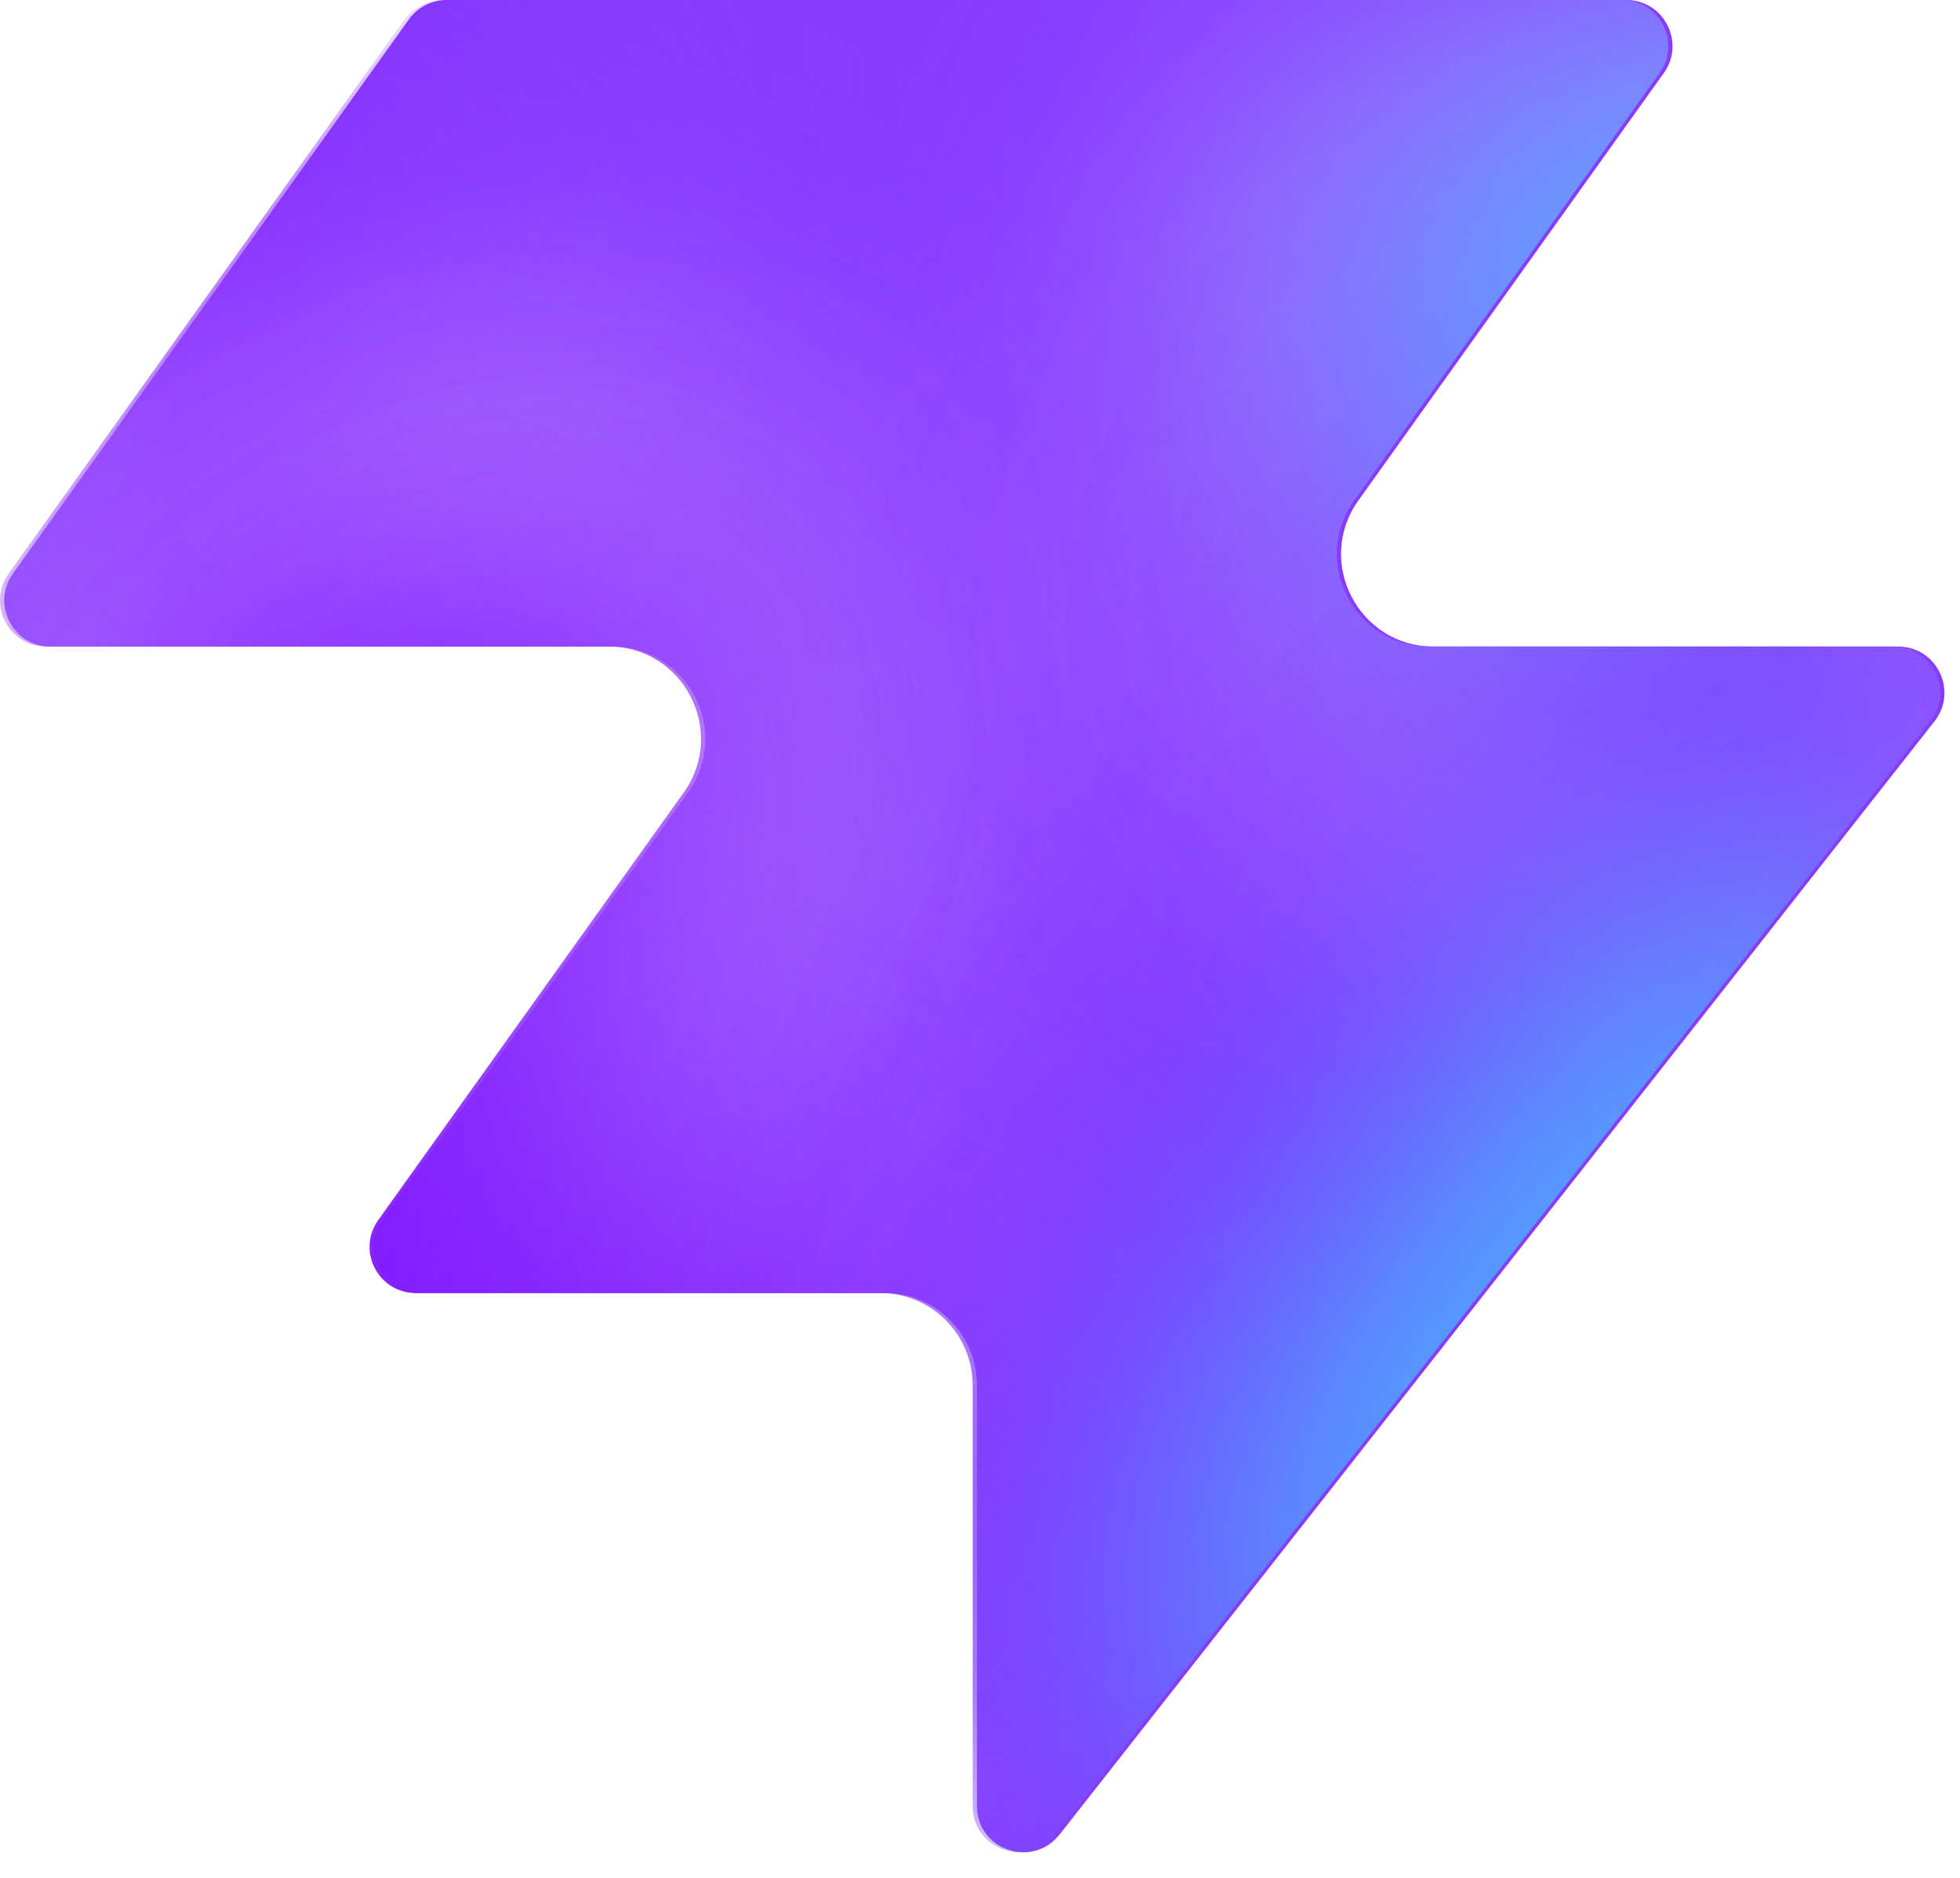
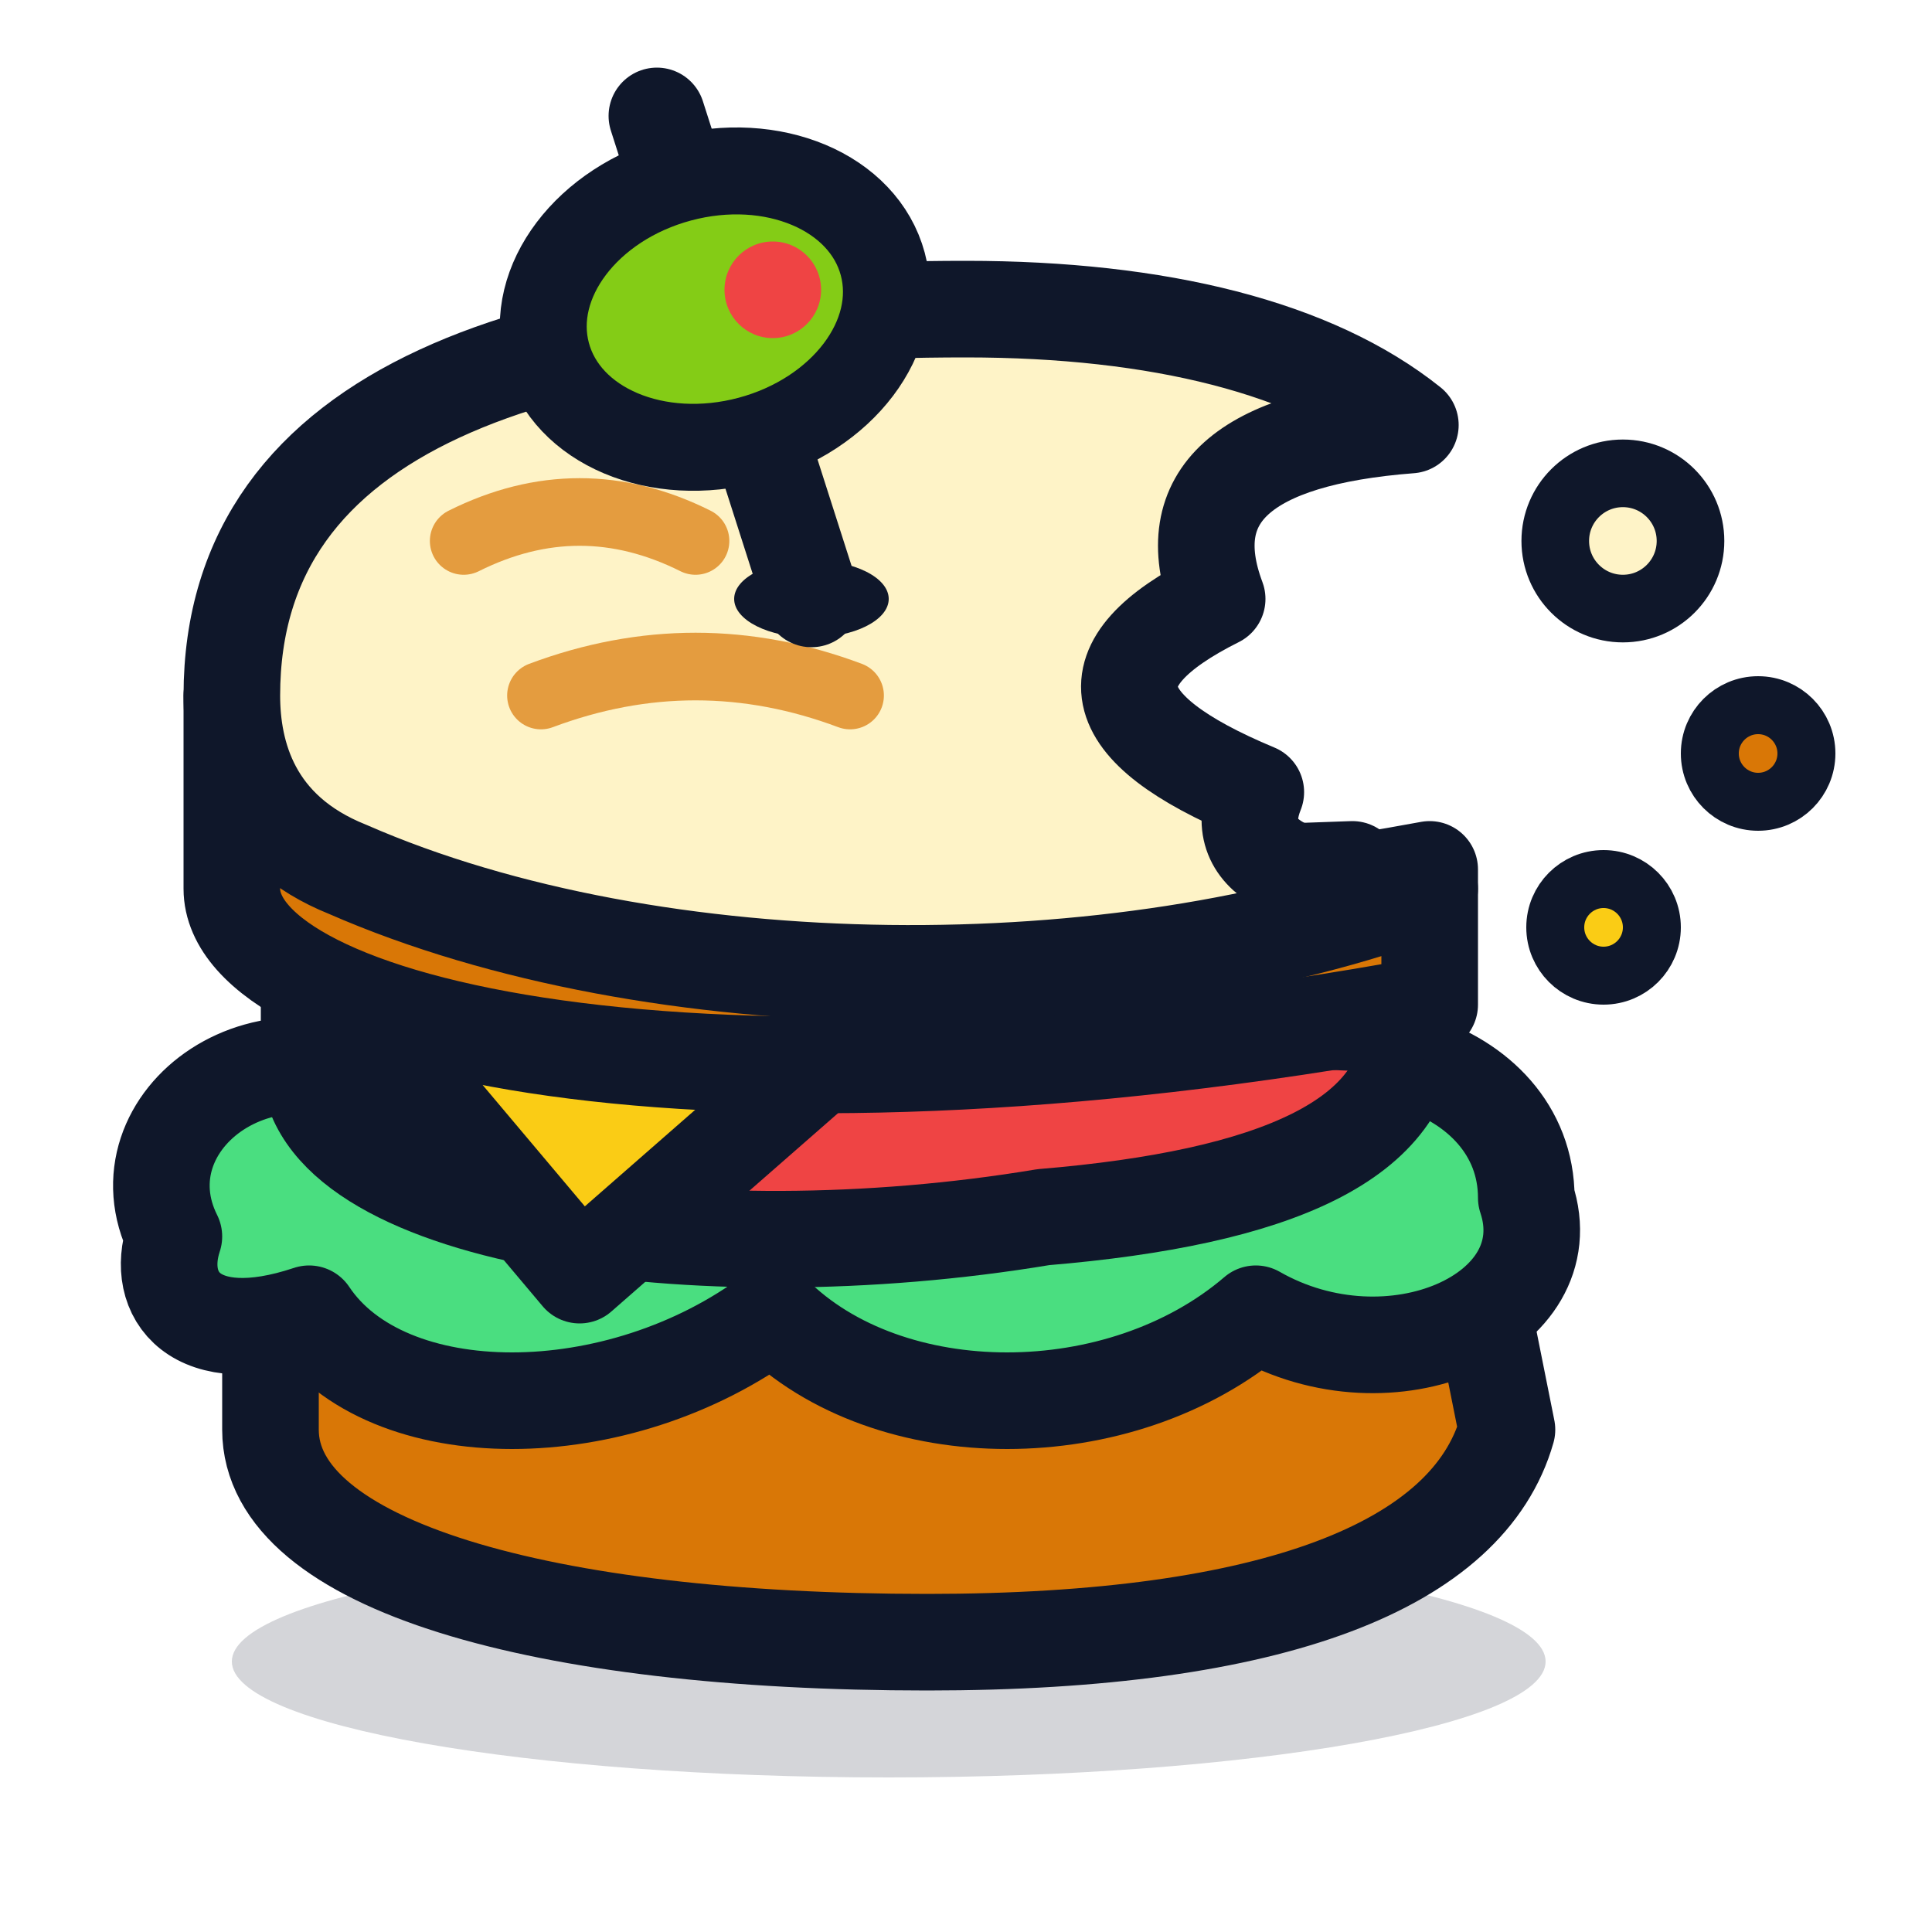
- <svg xmlns="http://www.w3.org/2000/svg" width="48" height="46" fill="none" viewBox="0 0 48 46">
-   <path fill="#863bff" d="M25.946 44.938c-.664.845-2.021.375-2.021-.698V33.937a2.26 2.26 0 0 0-2.262-2.262H10.287c-.92 0-1.456-1.04-.92-1.788l7.48-10.471c1.07-1.497 0-3.578-1.842-3.578H1.237c-.92 0-1.456-1.04-.92-1.788L10.013.474c.214-.297.556-.474.92-.474h28.894c.92 0 1.456 1.04.92 1.788l-7.48 10.471c-1.07 1.498 0 3.579 1.842 3.579h11.377c.943 0 1.473 1.088.89 1.83L25.947 44.94z" style="fill:#863bff;fill:color(display-p3 .525 .23 1);fill-opacity:1" />
-   <mask id="a" width="48" height="46" x="0" y="0" maskUnits="userSpaceOnUse" style="mask-type:alpha">
-     <path fill="#000" d="M25.842 44.938c-.664.844-2.021.375-2.021-.698V33.937a2.26 2.26 0 0 0-2.262-2.262H10.183c-.92 0-1.456-1.04-.92-1.788l7.48-10.471c1.07-1.498 0-3.579-1.842-3.579H1.133c-.92 0-1.456-1.04-.92-1.787L9.91.473c.214-.297.556-.474.92-.474h28.894c.92 0 1.456 1.04.92 1.788l-7.48 10.471c-1.07 1.498 0 3.578 1.842 3.578h11.377c.943 0 1.473 1.088.89 1.832L25.843 44.94z" style="fill:#000;fill-opacity:1" />
-   </mask>
-   <g mask="url(#a)">
-     <g filter="url(#b)">
-       <ellipse cx="5.508" cy="14.704" fill="#ede6ff" rx="5.508" ry="14.704" style="fill:#ede6ff;fill:color(display-p3 .927 .903 1);fill-opacity:1" transform="matrix(.00324 1 1 -.00324 -4.47 31.516)" />
-     </g>
-     <g filter="url(#c)">
-       <ellipse cx="10.399" cy="29.851" fill="#ede6ff" rx="10.399" ry="29.851" style="fill:#ede6ff;fill:color(display-p3 .927 .903 1);fill-opacity:1" transform="matrix(.00324 1 1 -.00324 -39.328 7.883)" />
-     </g>
-     <g filter="url(#d)">
-       <ellipse cx="5.508" cy="30.487" fill="#7e14ff" rx="5.508" ry="30.487" style="fill:#7e14ff;fill:color(display-p3 .492 .077 1);fill-opacity:1" transform="rotate(89.814 -25.913 -14.639)scale(1 -1)" />
-     </g>
-     <g filter="url(#e)">
-       <ellipse cx="5.508" cy="30.599" fill="#7e14ff" rx="5.508" ry="30.599" style="fill:#7e14ff;fill:color(display-p3 .492 .077 1);fill-opacity:1" transform="rotate(89.814 -32.644 -3.334)scale(1 -1)" />
-     </g>
-     <g filter="url(#f)">
-       <ellipse cx="5.508" cy="30.599" fill="#7e14ff" rx="5.508" ry="30.599" style="fill:#7e14ff;fill:color(display-p3 .492 .077 1);fill-opacity:1" transform="matrix(.00324 1 1 -.00324 -34.34 30.47)" />
-     </g>
-     <g filter="url(#g)">
-       <ellipse cx="14.072" cy="22.078" fill="#ede6ff" rx="14.072" ry="22.078" style="fill:#ede6ff;fill:color(display-p3 .927 .903 1);fill-opacity:1" transform="rotate(93.35 24.506 48.493)scale(-1 1)" />
-     </g>
-     <g filter="url(#h)">
-       <ellipse cx="3.47" cy="21.501" fill="#7e14ff" rx="3.47" ry="21.501" style="fill:#7e14ff;fill:color(display-p3 .492 .077 1);fill-opacity:1" transform="rotate(89.009 28.708 47.59)scale(-1 1)" />
-     </g>
-     <g filter="url(#i)">
-       <ellipse cx="3.47" cy="21.501" fill="#7e14ff" rx="3.47" ry="21.501" style="fill:#7e14ff;fill:color(display-p3 .492 .077 1);fill-opacity:1" transform="rotate(89.009 28.708 47.59)scale(-1 1)" />
-     </g>
-     <g filter="url(#j)">
-       <ellipse cx=".387" cy="8.972" fill="#7e14ff" rx="4.407" ry="29.108" style="fill:#7e14ff;fill:color(display-p3 .492 .077 1);fill-opacity:1" transform="rotate(39.51 .387 8.972)" />
-     </g>
-     <g filter="url(#k)">
-       <ellipse cx="47.523" cy="-6.092" fill="#7e14ff" rx="4.407" ry="29.108" style="fill:#7e14ff;fill:color(display-p3 .492 .077 1);fill-opacity:1" transform="rotate(37.892 47.523 -6.092)" />
-     </g>
-     <g filter="url(#l)">
-       <ellipse cx="41.412" cy="6.333" fill="#47bfff" rx="5.971" ry="9.665" style="fill:#47bfff;fill:color(display-p3 .28 .748 1);fill-opacity:1" transform="rotate(37.892 41.412 6.333)" />
-     </g>
-     <g filter="url(#m)">
-       <ellipse cx="-1.879" cy="38.332" fill="#7e14ff" rx="4.407" ry="29.108" style="fill:#7e14ff;fill:color(display-p3 .492 .077 1);fill-opacity:1" transform="rotate(37.892 -1.88 38.332)" />
-     </g>
-     <g filter="url(#n)">
-       <ellipse cx="-1.879" cy="38.332" fill="#7e14ff" rx="4.407" ry="29.108" style="fill:#7e14ff;fill:color(display-p3 .492 .077 1);fill-opacity:1" transform="rotate(37.892 -1.88 38.332)" />
-     </g>
-     <g filter="url(#o)">
-       <ellipse cx="35.651" cy="29.907" fill="#7e14ff" rx="4.407" ry="29.108" style="fill:#7e14ff;fill:color(display-p3 .492 .077 1);fill-opacity:1" transform="rotate(37.892 35.651 29.907)" />
-     </g>
-     <g filter="url(#p)">
-       <ellipse cx="38.418" cy="32.4" fill="#47bfff" rx="5.971" ry="15.297" style="fill:#47bfff;fill:color(display-p3 .28 .748 1);fill-opacity:1" transform="rotate(37.892 38.418 32.4)" />
-     </g>
-   </g>
-   <defs>
-     <filter id="b" width="60.045" height="41.654" x="-19.77" y="16.149" color-interpolation-filters="sRGB" filterUnits="userSpaceOnUse">
-       <feFlood flood-opacity="0" result="BackgroundImageFix" />
-       <feBlend in="SourceGraphic" in2="BackgroundImageFix" result="shape" />
-       <feGaussianBlur result="effect1_foregroundBlur_2002_17158" stdDeviation="7.659" />
-     </filter>
-     <filter id="c" width="90.34" height="51.437" x="-54.613" y="-7.533" color-interpolation-filters="sRGB" filterUnits="userSpaceOnUse">
-       <feFlood flood-opacity="0" result="BackgroundImageFix" />
-       <feBlend in="SourceGraphic" in2="BackgroundImageFix" result="shape" />
-       <feGaussianBlur result="effect1_foregroundBlur_2002_17158" stdDeviation="7.659" />
-     </filter>
-     <filter id="d" width="79.355" height="29.4" x="-49.64" y="2.03" color-interpolation-filters="sRGB" filterUnits="userSpaceOnUse">
-       <feFlood flood-opacity="0" result="BackgroundImageFix" />
-       <feBlend in="SourceGraphic" in2="BackgroundImageFix" result="shape" />
-       <feGaussianBlur result="effect1_foregroundBlur_2002_17158" stdDeviation="4.596" />
-     </filter>
-     <filter id="e" width="79.579" height="29.4" x="-45.045" y="20.029" color-interpolation-filters="sRGB" filterUnits="userSpaceOnUse">
-       <feFlood flood-opacity="0" result="BackgroundImageFix" />
-       <feBlend in="SourceGraphic" in2="BackgroundImageFix" result="shape" />
-       <feGaussianBlur result="effect1_foregroundBlur_2002_17158" stdDeviation="4.596" />
-     </filter>
-     <filter id="f" width="79.579" height="29.4" x="-43.513" y="21.178" color-interpolation-filters="sRGB" filterUnits="userSpaceOnUse">
-       <feFlood flood-opacity="0" result="BackgroundImageFix" />
-       <feBlend in="SourceGraphic" in2="BackgroundImageFix" result="shape" />
-       <feGaussianBlur result="effect1_foregroundBlur_2002_17158" stdDeviation="4.596" />
-     </filter>
-     <filter id="g" width="74.749" height="58.852" x="15.756" y="-17.901" color-interpolation-filters="sRGB" filterUnits="userSpaceOnUse">
-       <feFlood flood-opacity="0" result="BackgroundImageFix" />
-       <feBlend in="SourceGraphic" in2="BackgroundImageFix" result="shape" />
-       <feGaussianBlur result="effect1_foregroundBlur_2002_17158" stdDeviation="7.659" />
-     </filter>
-     <filter id="h" width="61.377" height="25.362" x="23.548" y="2.284" color-interpolation-filters="sRGB" filterUnits="userSpaceOnUse">
-       <feFlood flood-opacity="0" result="BackgroundImageFix" />
-       <feBlend in="SourceGraphic" in2="BackgroundImageFix" result="shape" />
-       <feGaussianBlur result="effect1_foregroundBlur_2002_17158" stdDeviation="4.596" />
-     </filter>
-     <filter id="i" width="61.377" height="25.362" x="23.548" y="2.284" color-interpolation-filters="sRGB" filterUnits="userSpaceOnUse">
-       <feFlood flood-opacity="0" result="BackgroundImageFix" />
-       <feBlend in="SourceGraphic" in2="BackgroundImageFix" result="shape" />
-       <feGaussianBlur result="effect1_foregroundBlur_2002_17158" stdDeviation="4.596" />
-     </filter>
-     <filter id="j" width="56.045" height="63.649" x="-27.636" y="-22.853" color-interpolation-filters="sRGB" filterUnits="userSpaceOnUse">
-       <feFlood flood-opacity="0" result="BackgroundImageFix" />
-       <feBlend in="SourceGraphic" in2="BackgroundImageFix" result="shape" />
-       <feGaussianBlur result="effect1_foregroundBlur_2002_17158" stdDeviation="4.596" />
-     </filter>
-     <filter id="k" width="54.814" height="64.646" x="20.116" y="-38.415" color-interpolation-filters="sRGB" filterUnits="userSpaceOnUse">
-       <feFlood flood-opacity="0" result="BackgroundImageFix" />
-       <feBlend in="SourceGraphic" in2="BackgroundImageFix" result="shape" />
-       <feGaussianBlur result="effect1_foregroundBlur_2002_17158" stdDeviation="4.596" />
-     </filter>
-     <filter id="l" width="33.541" height="35.313" x="24.641" y="-11.323" color-interpolation-filters="sRGB" filterUnits="userSpaceOnUse">
-       <feFlood flood-opacity="0" result="BackgroundImageFix" />
-       <feBlend in="SourceGraphic" in2="BackgroundImageFix" result="shape" />
-       <feGaussianBlur result="effect1_foregroundBlur_2002_17158" stdDeviation="4.596" />
-     </filter>
-     <filter id="m" width="54.814" height="64.646" x="-29.286" y="6.009" color-interpolation-filters="sRGB" filterUnits="userSpaceOnUse">
-       <feFlood flood-opacity="0" result="BackgroundImageFix" />
-       <feBlend in="SourceGraphic" in2="BackgroundImageFix" result="shape" />
-       <feGaussianBlur result="effect1_foregroundBlur_2002_17158" stdDeviation="4.596" />
-     </filter>
-     <filter id="n" width="54.814" height="64.646" x="-29.286" y="6.009" color-interpolation-filters="sRGB" filterUnits="userSpaceOnUse">
-       <feFlood flood-opacity="0" result="BackgroundImageFix" />
-       <feBlend in="SourceGraphic" in2="BackgroundImageFix" result="shape" />
-       <feGaussianBlur result="effect1_foregroundBlur_2002_17158" stdDeviation="4.596" />
-     </filter>
-     <filter id="o" width="54.814" height="64.646" x="8.244" y="-2.416" color-interpolation-filters="sRGB" filterUnits="userSpaceOnUse">
-       <feFlood flood-opacity="0" result="BackgroundImageFix" />
-       <feBlend in="SourceGraphic" in2="BackgroundImageFix" result="shape" />
-       <feGaussianBlur result="effect1_foregroundBlur_2002_17158" stdDeviation="4.596" />
-     </filter>
-     <filter id="p" width="39.409" height="43.623" x="18.713" y="10.588" color-interpolation-filters="sRGB" filterUnits="userSpaceOnUse">
-       <feFlood flood-opacity="0" result="BackgroundImageFix" />
-       <feBlend in="SourceGraphic" in2="BackgroundImageFix" result="shape" />
-       <feGaussianBlur result="effect1_foregroundBlur_2002_17158" stdDeviation="4.596" />
-     </filter>
-   </defs>
+ <svg xmlns="http://www.w3.org/2000/svg" viewBox="0 0 100 100" width="100%" height="100%">
+   <ellipse cx="46" cy="86" rx="34" ry="6" fill="#0F172A" opacity="0.18" />
+   <path d="M 14 66 L 14 74 C 14 81, 28 85, 48 85 C 66 85, 76 81, 78 74 L 76 64 Z" fill="#D97706" stroke="#0F172A" stroke-width="5" stroke-linejoin="round" />
+   <path d="M 9 64 C 6 58, 14 52, 21 57 C 26 51, 36 51, 41 57 C 47 51, 58 51, 63 57 C 69 52, 79 55, 79 62 C 81 68, 72 72, 65 68 C 58 74, 46 74, 40 68 C 32 74, 20 74, 16 68 C 10 70, 8 67, 9 64 Z" fill="#4ADE80" stroke="#0F172A" stroke-width="5" stroke-linejoin="round" />
+   <path d="M 16 55 C 16 63, 36 66, 54 63 C 66 62, 73 59, 73 53 L 16 50 Z" fill="#EF4444" stroke="#0F172A" stroke-width="5" stroke-linejoin="round" />
+   <path d="M 14 47 L 30 66 L 46 52 L 72 53 L 70 45 Z" fill="#FACC15" stroke="#0F172A" stroke-width="5" stroke-linejoin="round" />
+   <path d="M 12 36 L 12 46 C 12 53, 36 59, 74 52 L 74 45 C 36 52, 12 45, 12 36 Z" fill="#D97706" stroke="#0F172A" stroke-width="5" stroke-linejoin="round" />
+   <path d="M 12 36 C 12 21, 28 16, 50 16 C 60 16, 68 18, 73 22 Q 60 23 63 31 Q 53 36 65 41 Q 63 46 74 46 C 58 52, 34 52, 18 45 C 13 43, 12 39, 12 36 Z" fill="#FEF3C7" stroke="#0F172A" stroke-width="5" stroke-linejoin="round" />
+   <path d="M 24 28 Q 30 25 36 28" fill="none" stroke="#D97706" stroke-width="3.5" stroke-linecap="round" opacity="0.7" />
+   <path d="M 28 36 Q 36 33 44 36" fill="none" stroke="#D97706" stroke-width="3.5" stroke-linecap="round" opacity="0.7" />
+   <ellipse cx="42" cy="31" rx="4" ry="2" fill="#0F172A" />
+   <line x1="42" y1="31" x2="34" y2="6" stroke="#0F172A" stroke-width="5" stroke-linecap="round" />
+   <ellipse cx="37" cy="16" rx="9" ry="7" transform="rotate(-15 37 16)" fill="#84CC16" stroke="#0F172A" stroke-width="4.5" />
+   <circle cx="40" cy="15" r="2.5" fill="#EF4444" />
+   <circle cx="84" cy="28" r="3.5" fill="#FEF3C7" stroke="#0F172A" stroke-width="3.5" />
+   <circle cx="91" cy="39" r="2.5" fill="#D97706" stroke="#0F172A" stroke-width="3" />
+   <circle cx="83" cy="48" r="2.5" fill="#FACC15" stroke="#0F172A" stroke-width="3" />
</svg>
